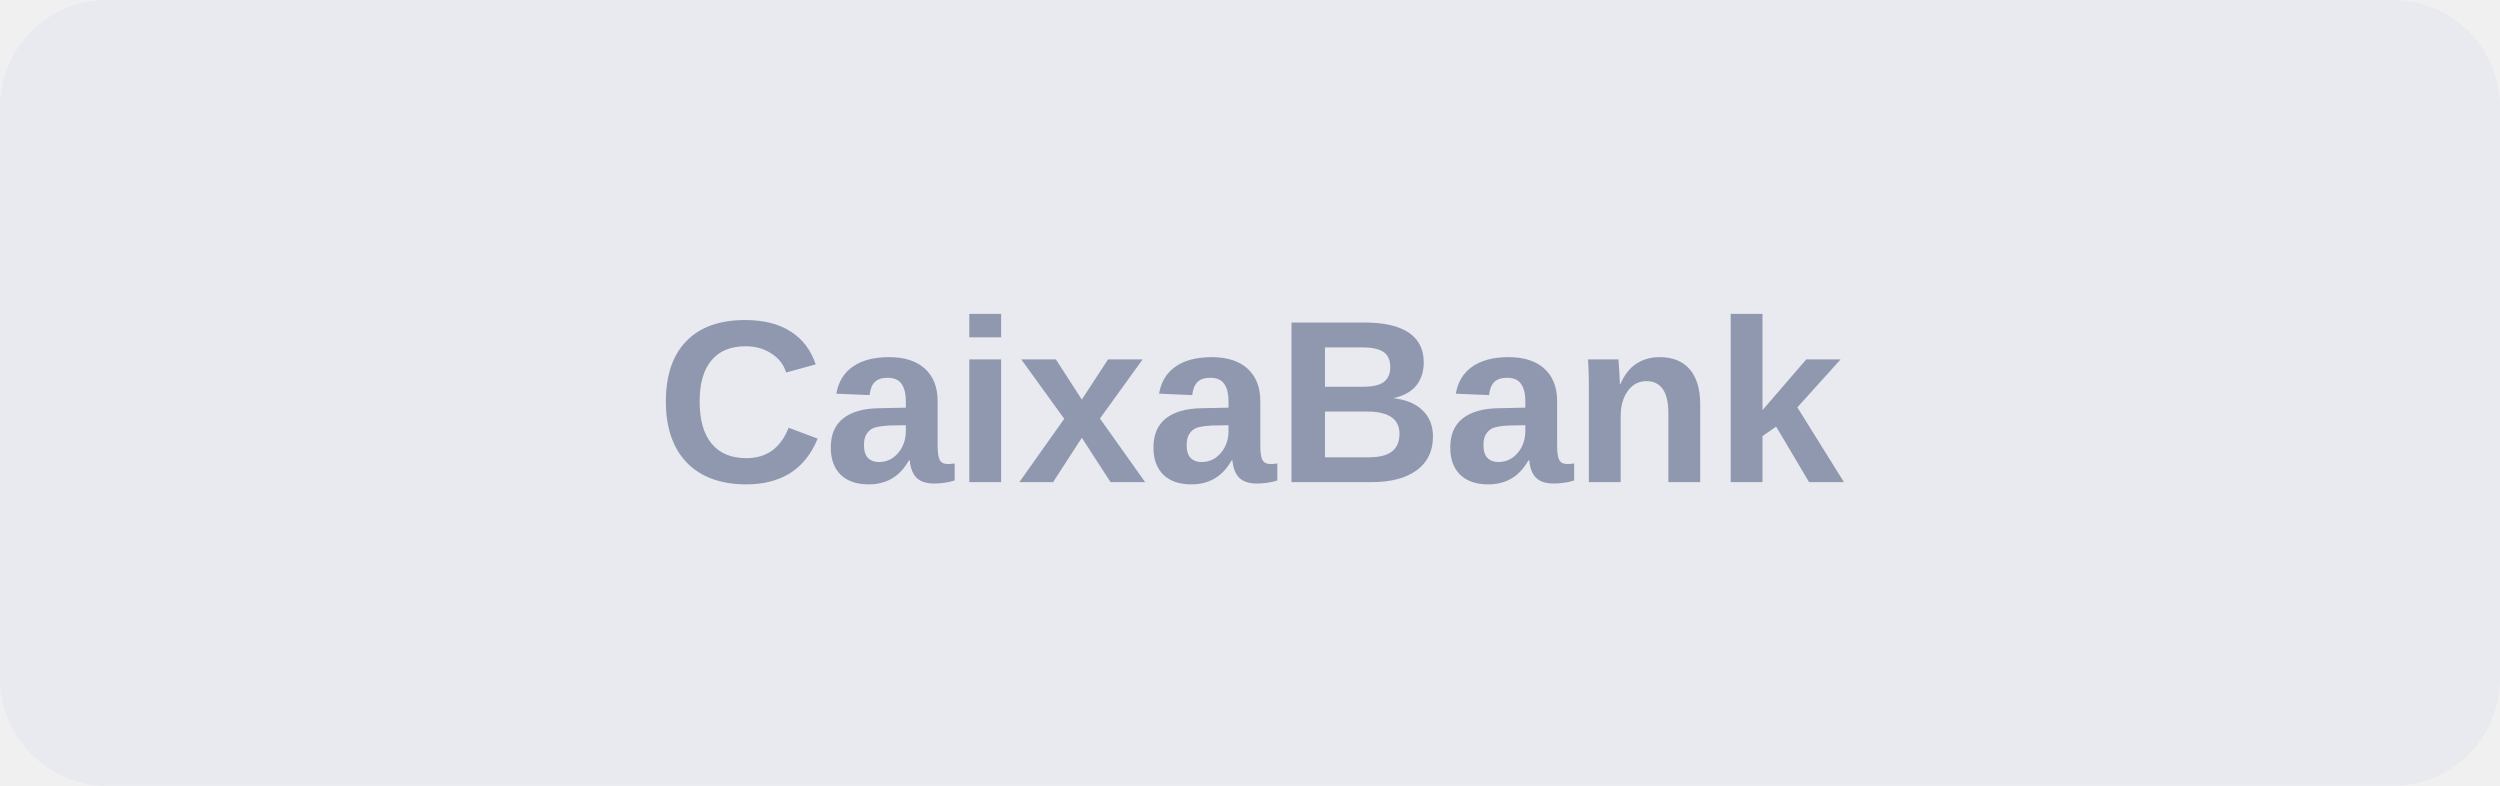
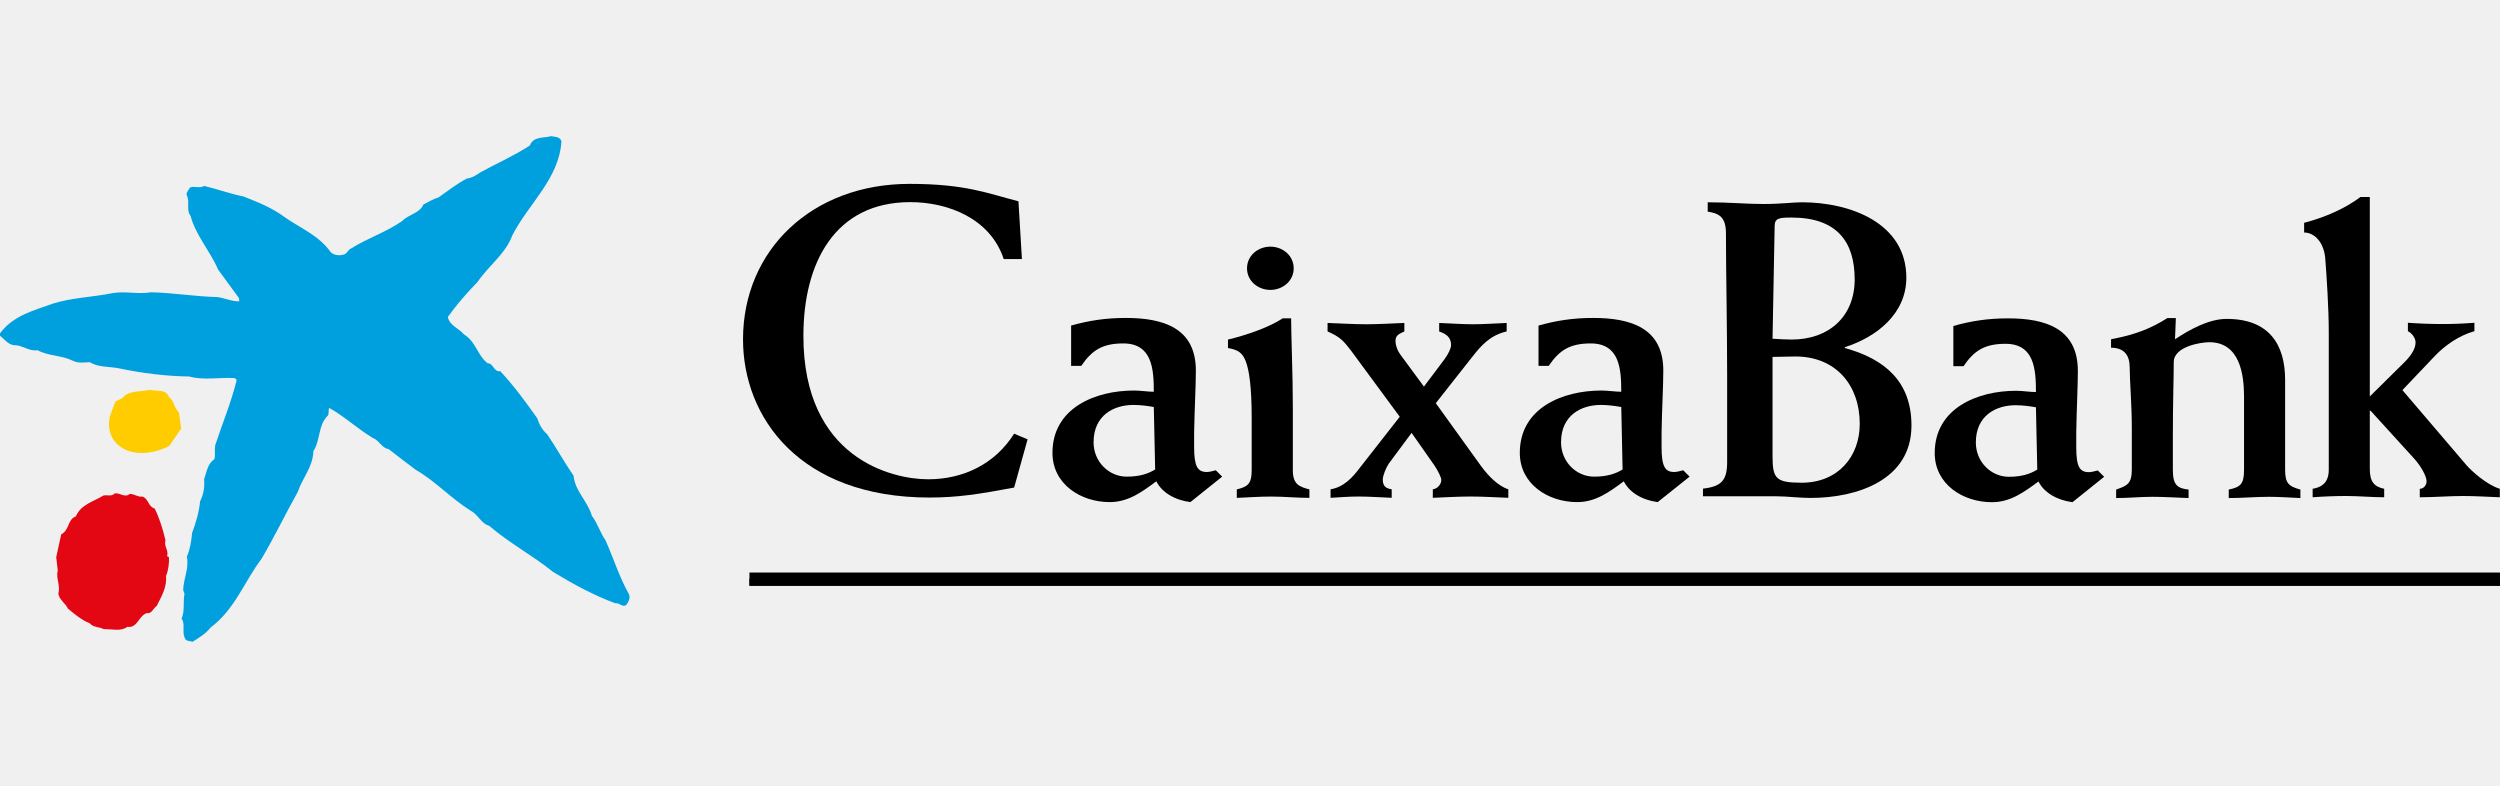
- <svg xmlns="http://www.w3.org/2000/svg" width="140" height="44" viewBox="0 0 140 44">
-   <rect width="140" height="44" rx="6" fill="#e8eaf0" />
-   <text x="70" y="27" font-family="Arial,sans-serif" font-size="13" font-weight="bold" fill="#9098b0" text-anchor="middle">CaixaBank</text>
+ <svg xmlns="http://www.w3.org/2000/svg" width="140" height="44" viewBox="0 0 140 44" fill="none">
+   <g clip-path="url(#clip0_30732_10782)">
+     <path d="M9.466 22.243C9.761 22.45 9.748 22.865 10.013 23.074L10.148 23.994L9.482 24.971C8.635 25.413 7.375 25.608 6.589 24.895C6.144 24.494 6.028 23.916 6.144 23.339L6.457 22.496C6.632 22.375 6.87 22.345 6.99 22.139C7.404 21.873 7.936 21.93 8.411 21.828C8.767 21.945 9.302 21.753 9.466 22.243Z" fill="#FFCC00" />
+     <path d="M7.269 27.658C7.534 27.658 7.726 27.852 7.977 27.807C8.334 27.94 8.289 28.371 8.66 28.476C8.942 29.036 9.118 29.648 9.267 30.252C9.164 30.608 9.462 30.816 9.356 31.142L9.462 31.203C9.479 31.542 9.431 31.928 9.299 32.255C9.356 32.878 9.044 33.396 8.778 33.93C8.588 34.048 8.498 34.389 8.232 34.33C7.754 34.479 7.711 35.188 7.134 35.102C6.765 35.382 6.258 35.217 5.813 35.233C5.562 35.102 5.206 35.132 5.03 34.907C4.582 34.73 4.185 34.404 3.801 34.077C3.65 33.75 3.311 33.602 3.267 33.233C3.398 32.787 3.116 32.386 3.234 31.944L3.148 31.203L3.427 29.927C3.904 29.673 3.767 29.098 4.244 28.919C4.54 28.239 5.248 28.087 5.798 27.746C6.009 27.705 6.258 27.822 6.422 27.63C6.72 27.584 7.002 27.898 7.269 27.658Z" fill="#E30613" />
+     <path d="M31.441 7.905C31.321 9.996 29.602 11.404 28.695 13.168C28.313 14.22 27.392 14.842 26.74 15.793C26.146 16.399 25.567 17.067 25.08 17.748C25.171 18.235 25.686 18.372 25.983 18.726C26.65 19.127 26.723 19.88 27.303 20.341C27.643 20.341 27.643 20.846 28.016 20.787C28.801 21.633 29.439 22.506 30.087 23.425C30.192 23.752 30.357 24.076 30.638 24.314C31.158 25.07 31.587 25.871 32.12 26.642C32.197 27.501 32.921 28.078 33.142 28.882C33.47 29.31 33.602 29.815 33.901 30.244C34.359 31.253 34.672 32.302 35.218 33.27C35.322 33.49 35.189 33.713 35.071 33.876C34.863 34.039 34.703 33.741 34.461 33.785C33.251 33.341 32.09 32.705 30.965 32.023C29.806 31.088 28.532 30.423 27.392 29.443C26.947 29.325 26.77 28.807 26.358 28.598C25.258 27.916 24.381 26.939 23.271 26.302C22.769 25.916 22.263 25.547 21.759 25.146C21.373 25.099 21.243 24.655 20.87 24.523C20.039 24.019 19.286 23.32 18.441 22.846C18.365 22.967 18.441 23.142 18.365 23.262C17.802 23.811 17.952 24.655 17.547 25.264C17.535 26.137 16.926 26.778 16.677 27.545C15.979 28.791 15.369 30.067 14.644 31.296C13.679 32.572 13.163 34.113 11.799 35.136C11.502 35.506 11.162 35.698 10.792 35.937C10.628 35.891 10.39 35.917 10.346 35.714C10.182 35.404 10.39 34.927 10.169 34.644C10.358 34.216 10.241 33.728 10.331 33.253L10.258 33.047C10.273 32.394 10.598 31.845 10.464 31.177C10.642 30.763 10.716 30.303 10.758 29.844C10.971 29.28 11.149 28.671 11.207 28.064C11.398 27.708 11.471 27.25 11.428 26.834C11.574 26.451 11.605 25.988 12.008 25.708C12.065 25.454 12.008 25.204 12.05 24.938C12.451 23.721 12.94 22.549 13.25 21.307C13.25 21.218 13.163 21.189 13.104 21.171C12.23 21.127 11.414 21.307 10.598 21.084C9.262 21.068 7.915 20.89 6.643 20.624C6.122 20.52 5.499 20.579 5.026 20.282C4.714 20.296 4.355 20.356 4.063 20.194C3.453 19.896 2.712 19.941 2.104 19.615C1.645 19.677 1.32 19.377 0.902 19.334C0.503 19.365 0.281 19.022 0 18.799V18.668C0.741 17.658 1.927 17.378 2.994 16.992C4.047 16.666 5.219 16.637 6.316 16.413C7.012 16.295 7.766 16.49 8.463 16.367C9.723 16.399 10.939 16.605 12.185 16.637C12.601 16.696 12.984 16.889 13.4 16.872L13.384 16.695L12.212 15.095C11.773 14.057 10.956 13.183 10.671 12.085C10.406 11.759 10.657 11.272 10.448 10.915C10.435 10.751 10.569 10.635 10.642 10.499C10.896 10.396 11.176 10.574 11.428 10.411C12.185 10.589 12.881 10.855 13.636 11.002C14.422 11.315 15.224 11.627 15.92 12.146C16.794 12.766 17.848 13.168 18.527 14.13C18.707 14.294 18.986 14.324 19.222 14.261C19.431 14.234 19.477 13.982 19.671 13.909C20.587 13.33 21.626 13.006 22.533 12.368C22.897 11.995 23.495 11.952 23.714 11.448C23.998 11.315 24.252 11.137 24.548 11.062C25.068 10.694 25.585 10.292 26.146 9.996C26.445 9.965 26.68 9.8 26.919 9.641C27.837 9.137 28.801 8.721 29.674 8.144C29.868 7.625 30.444 7.743 30.86 7.625C31.067 7.67 31.35 7.639 31.441 7.905Z" fill="#00A0DF" />
+     <path d="M41.969 32.446H139.999V32.062H41.969V32.446Z" fill="black" />
+     <path d="M41.969 32.802H139.999V32.422H41.969V32.802Z" fill="black" />
+     <path d="M114.087 26.296C113.705 26.533 113.233 26.7 112.495 26.7C111.501 26.7 110.647 25.869 110.647 24.779C110.647 23.262 111.784 22.692 112.876 22.692C113.301 22.692 113.751 22.762 114.013 22.809L114.087 26.296ZM109.956 20.508C110.55 19.631 111.144 19.253 112.307 19.253C113.919 19.253 114.013 20.673 114.013 21.955C113.681 21.955 113.279 21.884 112.898 21.884C110.74 21.884 108.344 22.858 108.344 25.371C108.344 27.126 109.933 28.123 111.547 28.123C112.59 28.123 113.35 27.553 114.157 26.962C114.44 27.553 115.152 28.005 116.058 28.123L117.833 26.7L117.477 26.345C117.31 26.391 117.098 26.441 116.979 26.441C116.457 26.441 116.27 26.13 116.27 25.04V24.209C116.293 22.858 116.36 21.625 116.36 20.771C116.36 18.399 114.559 17.828 112.449 17.828C111.334 17.828 110.386 17.972 109.388 18.255V20.508L109.956 20.508Z" fill="black" />
+     <path d="M57.228 14.508H56.208C55.455 12.22 53.068 11.319 50.975 11.319C46.742 11.319 44.99 14.725 44.99 18.812C44.99 25.673 49.955 26.84 51.973 26.84C53.946 26.84 55.718 25.989 56.792 24.286L57.545 24.603L56.792 27.303C54.845 27.669 53.628 27.862 52.048 27.862C44.796 27.862 41.609 23.387 41.609 19.007C41.609 13.996 45.478 10.297 50.931 10.297C54.089 10.297 55.306 10.832 57.033 11.272L57.228 14.508Z" fill="black" />
+     <path d="M59.983 20.489V18.232C60.979 17.949 61.929 17.805 63.048 17.805C65.162 17.805 66.968 18.376 66.968 20.751C66.968 21.608 66.897 22.843 66.871 24.197V25.029C66.871 26.123 67.062 26.432 67.588 26.432C67.705 26.432 67.918 26.384 68.085 26.334L68.441 26.692L66.661 28.118C65.755 28.002 65.043 27.547 64.755 26.952C63.95 27.547 63.188 28.118 62.145 28.118C60.53 28.118 58.938 27.119 58.938 25.359C58.938 22.843 61.337 21.87 63.499 21.87C63.878 21.87 64.283 21.938 64.613 21.938C64.613 20.657 64.519 19.232 62.904 19.232C61.739 19.232 61.146 19.611 60.551 20.489L59.983 20.489ZM64.613 22.794C64.355 22.745 63.902 22.676 63.472 22.676C62.382 22.676 61.24 23.248 61.24 24.767C61.24 25.86 62.1 26.692 63.095 26.692C63.831 26.692 64.306 26.526 64.689 26.29L64.613 22.794Z" fill="black" />
+     <path d="M72.303 17.826C72.303 18.828 72.399 20.917 72.399 22.865V26.336C72.399 27.143 72.781 27.261 73.326 27.406V27.881C72.614 27.881 71.903 27.807 71.184 27.807C70.546 27.807 69.906 27.855 69.261 27.881V27.406C69.833 27.261 70.094 27.143 70.094 26.336V23.389C70.094 21.677 69.954 20.725 69.761 20.227C69.572 19.754 69.333 19.588 68.766 19.49V19.016C69.858 18.756 71.119 18.304 71.83 17.826H72.303ZM71.14 13.812C71.83 13.812 72.447 14.311 72.447 15.026C72.447 15.737 71.83 16.235 71.14 16.235C70.451 16.235 69.833 15.737 69.833 15.026C69.833 14.311 70.451 13.812 71.14 13.812Z" fill="black" />
+     <path d="M74.512 27.4C75.27 27.282 75.77 26.69 76.081 26.285L78.386 23.338L75.655 19.631C75.199 19.037 75.032 18.871 74.344 18.56V18.086C75.058 18.108 75.795 18.159 76.508 18.159C77.22 18.159 77.935 18.109 78.644 18.086V18.56C78.36 18.701 78.147 18.753 78.147 19.108C78.147 19.273 78.217 19.583 78.43 19.869L79.74 21.65L80.901 20.104C81.138 19.773 81.26 19.488 81.26 19.322C81.26 18.871 80.973 18.701 80.594 18.56V18.086C81.234 18.108 81.852 18.159 82.494 18.159C83.112 18.159 83.755 18.109 84.374 18.086V18.56C83.444 18.775 82.947 19.345 82.425 20.012L80.404 22.578L82.971 26.142C83.326 26.617 83.871 27.211 84.466 27.4V27.877C83.755 27.852 83.063 27.805 82.353 27.805C81.638 27.805 80.948 27.851 80.237 27.877V27.4C80.498 27.375 80.713 27.117 80.713 26.876C80.713 26.736 80.523 26.356 80.331 26.07L79.049 24.241L77.764 25.973C77.619 26.189 77.435 26.642 77.435 26.855C77.435 27.232 77.619 27.354 77.935 27.4V27.877C77.315 27.852 76.671 27.805 76.054 27.805C75.534 27.805 75.032 27.851 74.512 27.877V27.4Z" fill="black" />
+     <path d="M86.157 20.489V18.232C87.156 17.949 88.103 17.805 89.223 17.805C91.338 17.805 93.145 18.376 93.145 20.751C93.145 21.608 93.072 22.843 93.048 24.197V25.029C93.048 26.123 93.239 26.432 93.761 26.432C93.88 26.432 94.092 26.384 94.26 26.334L94.617 26.692L92.831 28.118C91.932 28.002 91.221 27.547 90.934 26.952C90.125 27.547 89.364 28.118 88.323 28.118C86.706 28.118 85.109 27.119 85.109 25.359C85.109 22.843 87.508 21.87 89.673 21.87C90.055 21.87 90.458 21.938 90.791 21.938C90.791 20.657 90.698 19.232 89.081 19.232C87.915 19.232 87.321 19.611 86.729 20.489L86.157 20.489ZM90.791 22.794C90.532 22.745 90.081 22.676 89.651 22.676C88.556 22.676 87.418 23.248 87.418 24.767C87.418 25.86 88.275 26.692 89.27 26.692C90.006 26.692 90.486 26.526 90.865 26.29L90.791 22.794Z" fill="black" />
+     <path d="M99.38 12.657C99.38 12.207 99.663 12.183 100.327 12.183C102.89 12.183 103.862 13.56 103.862 15.647C103.862 17.71 102.437 19.015 100.327 19.015C100.019 19.015 99.683 18.993 99.262 18.968L99.38 12.657ZM96.72 25.869C96.72 26.89 96.414 27.245 95.367 27.363V27.791H99.449C99.78 27.791 100.115 27.816 100.424 27.839C100.756 27.861 101.088 27.884 101.396 27.884C103.982 27.884 107.042 26.89 107.042 23.831C107.042 21.363 105.545 20.105 103.314 19.489V19.441C105.096 18.871 106.755 17.567 106.755 15.551C106.755 12.466 103.573 11.328 100.92 11.328C100.351 11.328 99.806 11.424 98.738 11.424C97.79 11.424 96.817 11.328 95.631 11.328V11.851C96.271 11.947 96.653 12.158 96.653 13.06C96.653 15.197 96.72 18.208 96.72 21.055L96.72 25.869ZM99.262 19.987C99.757 19.987 100.136 19.963 100.54 19.963C102.815 19.963 104.146 21.576 104.146 23.735C104.146 25.561 102.937 27.032 100.895 27.032C99.427 27.032 99.262 26.794 99.262 25.514V19.987Z" fill="black" />
+     <path d="M118.219 19.472C118.931 19.472 119.262 19.874 119.262 20.562C119.262 21.321 119.381 22.604 119.381 23.978V26.303C119.381 27.11 119.097 27.203 118.504 27.416V27.891C119.169 27.891 119.853 27.821 120.519 27.821C121.206 27.821 121.873 27.867 122.56 27.891V27.416C121.921 27.345 121.68 27.156 121.68 26.303V24.358C121.68 22.508 121.73 21.18 121.73 20.279C121.73 19.401 123.246 19.164 123.721 19.164C125.405 19.164 125.666 20.918 125.666 22.199V26.303C125.666 27.11 125.474 27.277 124.81 27.416V27.891C125.573 27.891 126.306 27.821 127.064 27.821C127.66 27.821 128.228 27.867 128.822 27.891V27.416C128.157 27.23 127.967 27.063 127.967 26.303V21.275C127.967 19.259 127.041 17.858 124.694 17.858C123.696 17.858 122.63 18.452 121.8 18.997C121.825 18.594 121.825 18.216 121.847 17.812H121.373C120.474 18.379 119.62 18.737 118.219 18.997L118.219 19.472Z" fill="black" />
+     <path d="M139.99 27.372C139.281 27.16 138.426 26.401 138.119 26.045L134.534 21.846L136.362 19.924C136.929 19.331 137.714 18.785 138.567 18.547V18.075C137.976 18.121 137.382 18.146 136.788 18.146C136.15 18.146 135.482 18.121 134.842 18.075V18.547C135.058 18.645 135.271 18.929 135.271 19.166C135.271 19.428 135.151 19.783 134.653 20.28L132.709 22.201V11.031H132.187C131.333 11.67 130.221 12.168 129.031 12.477V13.021C129.624 13.021 130.17 13.592 130.221 14.564C130.29 15.466 130.411 17.245 130.411 18.621V26.305C130.411 26.826 130.221 27.253 129.508 27.372V27.847C130.147 27.8 130.764 27.776 131.403 27.776C132.116 27.776 132.804 27.847 133.514 27.847V27.372C132.946 27.253 132.709 26.971 132.709 26.258V23.006H132.757L135.199 25.689C135.603 26.138 135.887 26.687 135.887 26.945C135.887 27.182 135.719 27.372 135.508 27.372V27.847C136.317 27.847 137.12 27.776 137.926 27.776C138.615 27.776 139.304 27.823 139.99 27.847V27.372Z" fill="black" />
+     <path d="M41.969 32.802H139.999V32.422H41.969V32.802Z" fill="black" />
+   </g>
+   <defs>
+     <clipPath id="clip0_30732_10782">
+       <rect width="140" height="44" fill="white" />
+     </clipPath>
+   </defs>
</svg>
